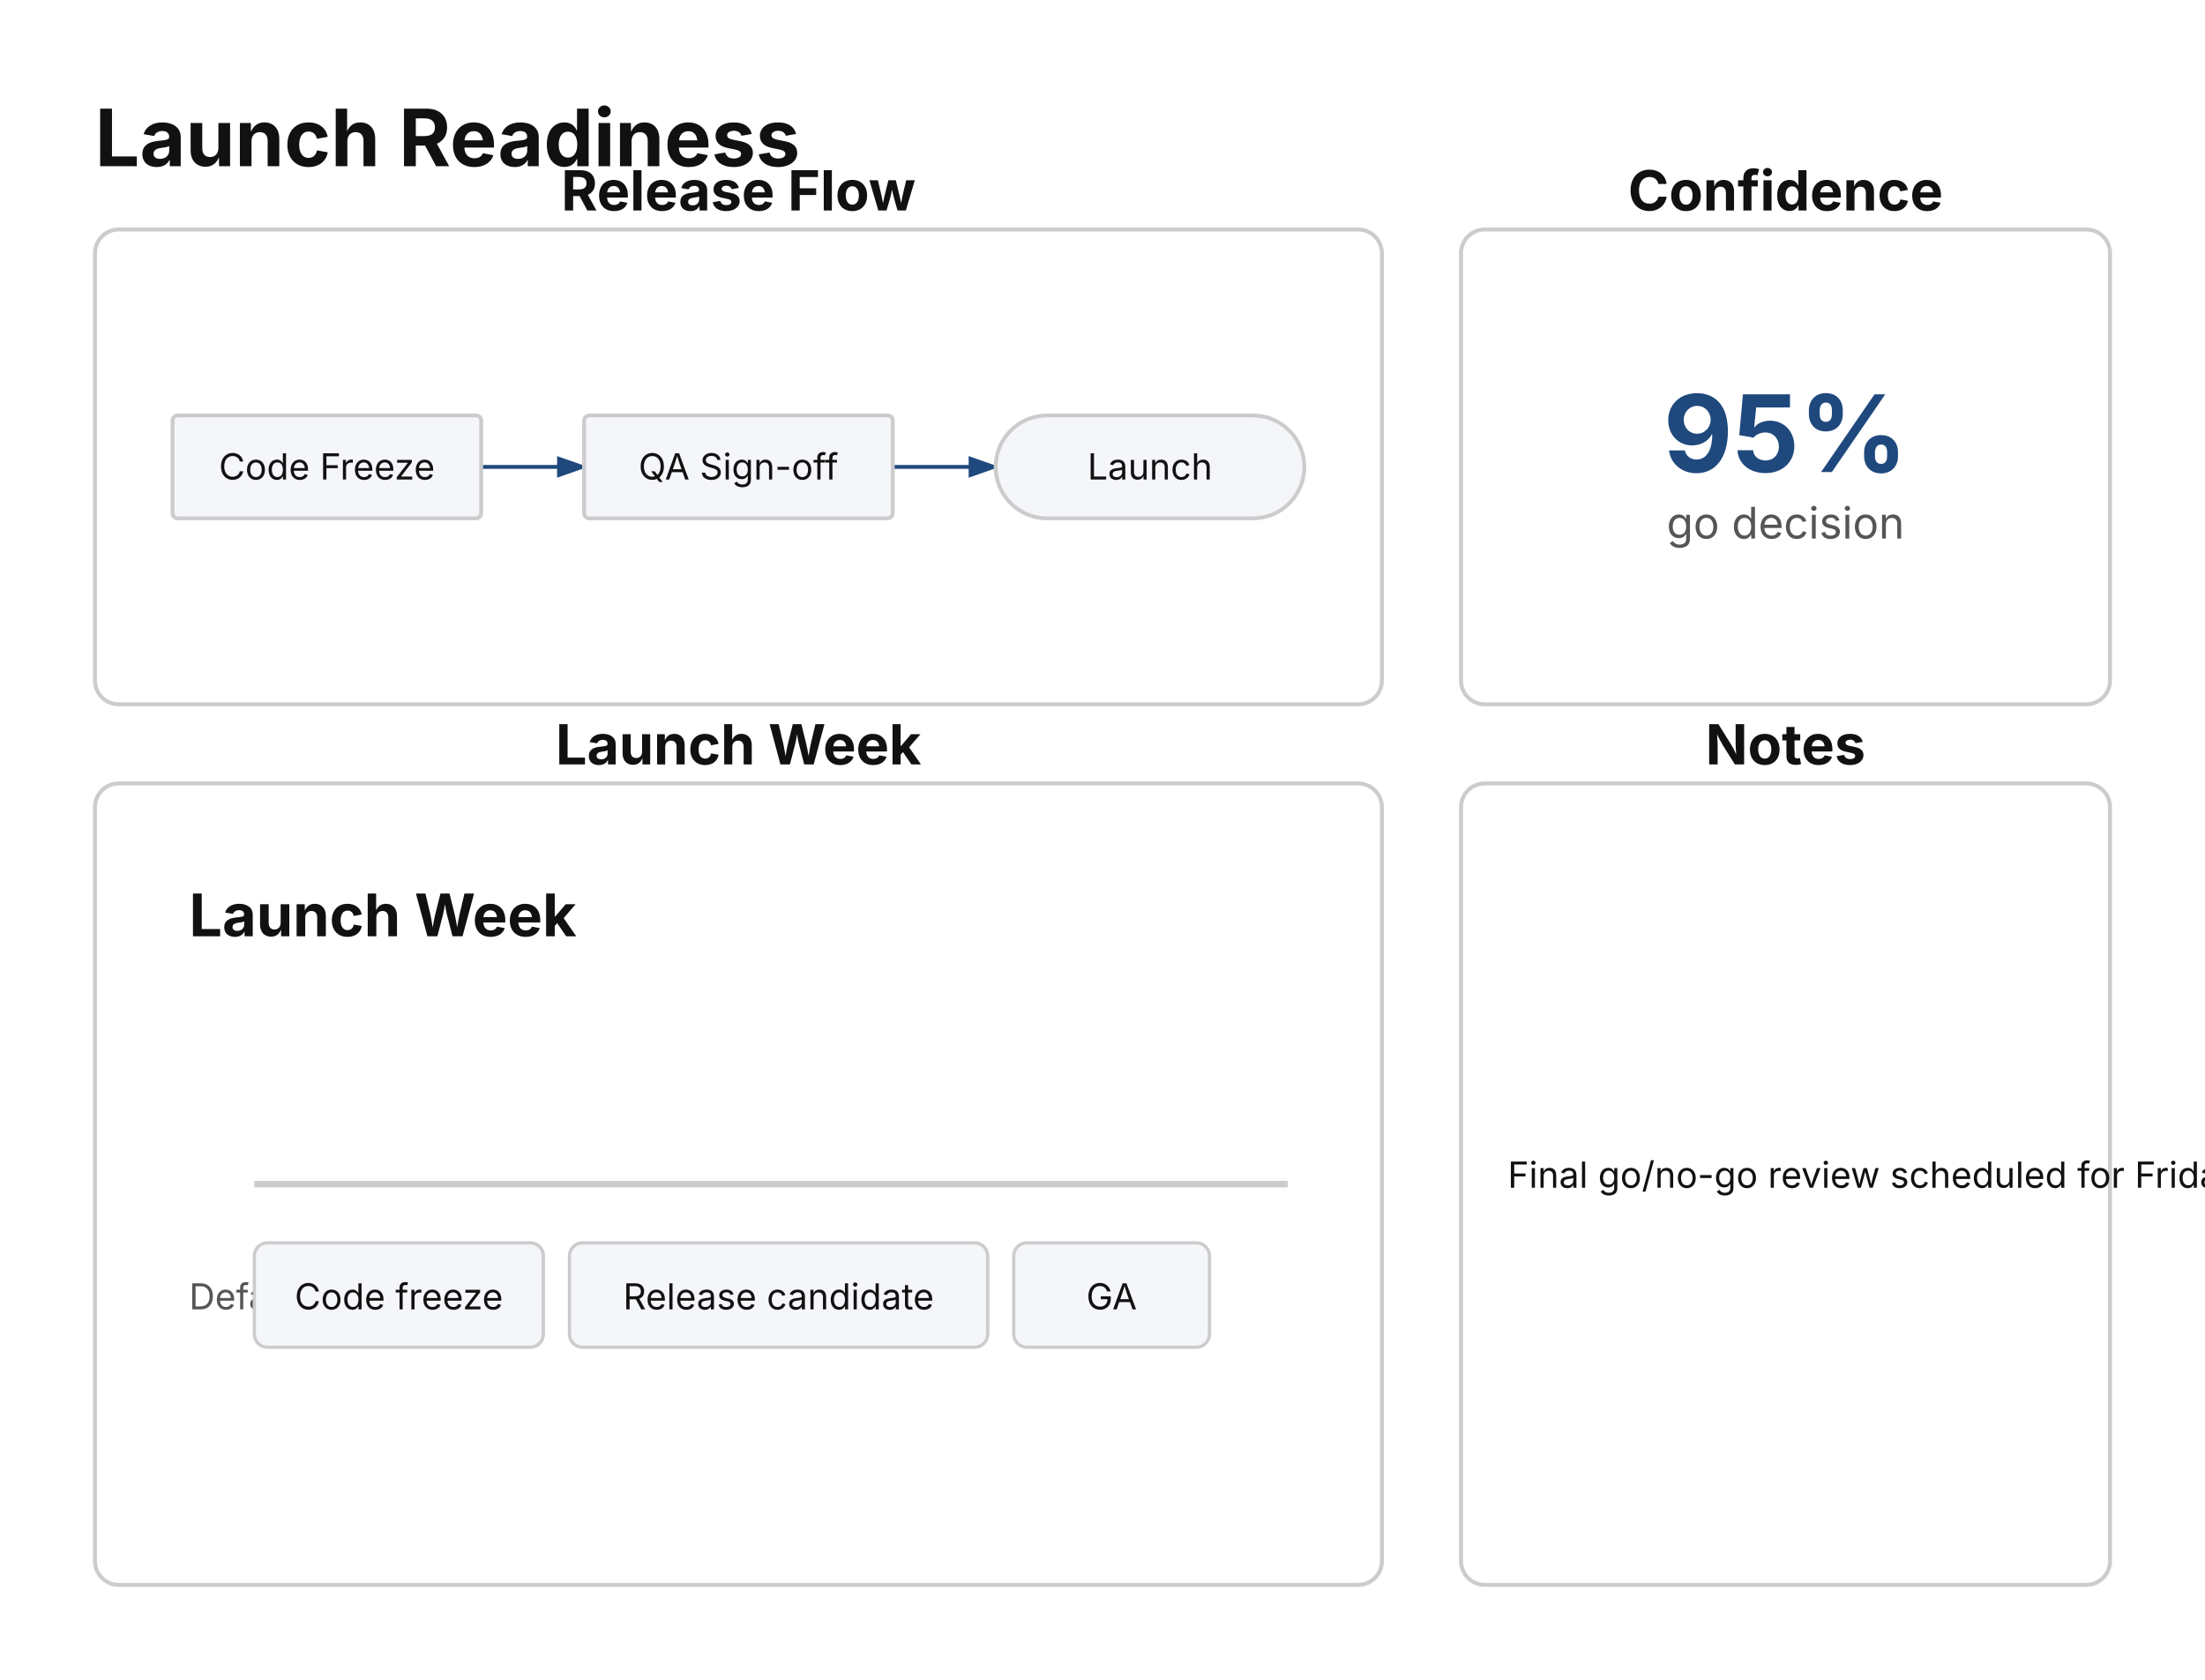
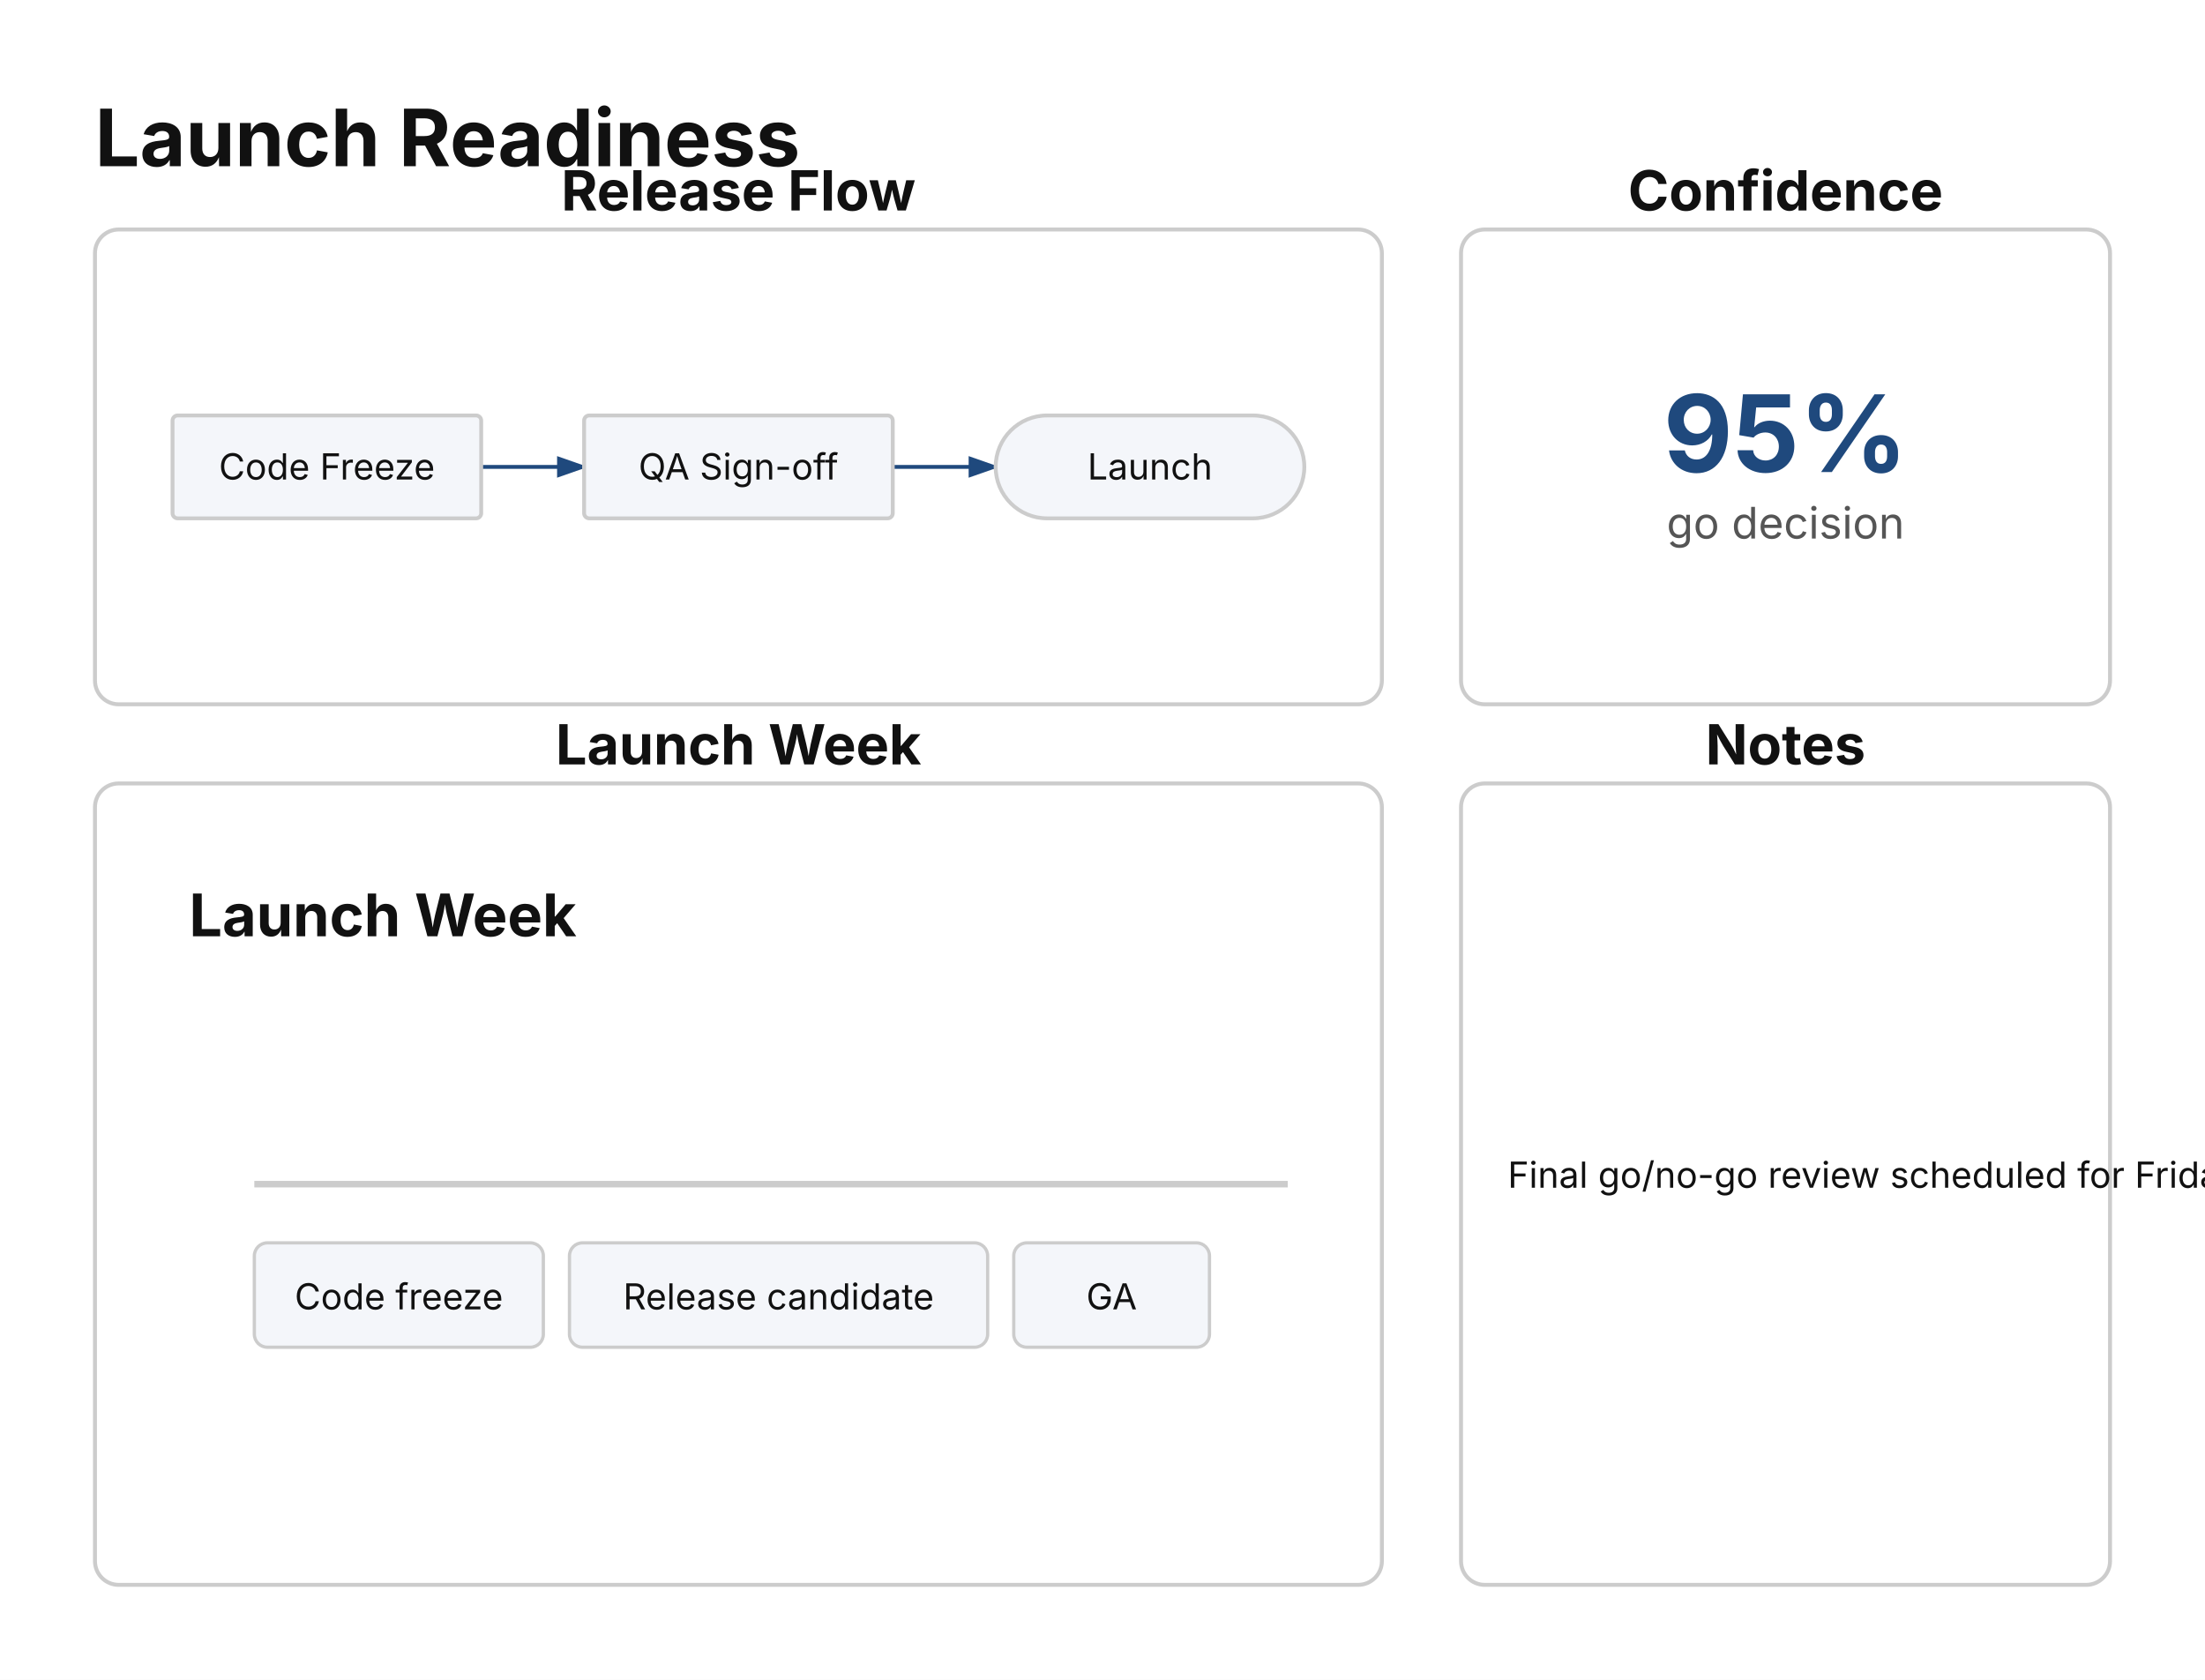
<svg xmlns="http://www.w3.org/2000/svg" viewBox="0 0 557.2 424.541" width="557.2" height="424.541">
  <defs>
    <marker id="triton-arrow" markerWidth="8" markerHeight="5.6" refX="7" refY="2.8" orient="auto">
      <polygon points="0 0, 8 2.8, 0 5.6" fill="#1F497D" />
    </marker>
  </defs>
  <rect width="100%" height="100%" fill="#FFFFFF" />
  <text x="24" y="42" font-size="20" font-family="Inter, system-ui, -apple-system, sans-serif" fill="#111111" font-weight="bold">Launch Readiness</text>
  <rect x="24" y="58" width="325.2" height="120" fill="#FFFFFF" stroke="#CCCCCC" stroke-width="1" rx="6" />
  <rect x="369.2" y="58" width="164" height="120" fill="#FFFFFF" stroke="#CCCCCC" stroke-width="1" rx="6" />
  <rect x="24" y="198" width="325.2" height="202.541" fill="#FFFFFF" stroke="#CCCCCC" stroke-width="1" rx="6" />
  <rect x="369.2" y="198" width="164" height="202.541" fill="#FFFFFF" stroke="#CCCCCC" stroke-width="1" rx="6" />
  <text x="186.6" y="53.2" font-size="14" font-family="Inter, system-ui, -apple-system, sans-serif" fill="#111111" text-anchor="middle" font-weight="bold">Release Flow</text>
  <g transform="translate(28, 89.4) scale(0.65)">
    <path d="M 144 44 L 184 44" stroke="#1F497D" stroke-width="1.5" fill="none" marker-end="url(#triton-arrow)" />
    <path d="M 304 44 L 344 44" stroke="#1F497D" stroke-width="1.5" fill="none" marker-end="url(#triton-arrow)" />
    <g id="code">
      <rect x="24" y="24" width="120" height="40" fill="#F4F6FA" stroke="#CCCCCC" stroke-width="1.5" rx="2" />
      <text x="84" y="48.9" font-size="14" font-family="Inter, system-ui, -apple-system, sans-serif" fill="#111111" text-anchor="middle">Code Freeze</text>
    </g>
    <g id="qa">
      <rect x="184" y="24" width="120" height="40" fill="#F4F6FA" stroke="#CCCCCC" stroke-width="1.5" rx="2" />
      <text x="244" y="48.9" font-size="14" font-family="Inter, system-ui, -apple-system, sans-serif" fill="#111111" text-anchor="middle">QA Sign-off</text>
    </g>
    <g id="launch">
      <rect x="344" y="24" width="120" height="40" fill="#F4F6FA" stroke="#CCCCCC" stroke-width="1.5" rx="20" />
      <text x="404" y="48.9" font-size="14" font-family="Inter, system-ui, -apple-system, sans-serif" fill="#111111" text-anchor="middle">Launch</text>
    </g>
  </g>
  <text x="451.2" y="53.2" font-size="14" font-family="Inter, system-ui, -apple-system, sans-serif" fill="#111111" text-anchor="middle" font-weight="bold">Confidence</text>
  <g transform="translate(410.7, 85.7) scale(1)">
    <text x="40.5" y="33.6" font-size="27" font-family="Inter, system-ui, -apple-system, sans-serif" fill="#1F497D" text-anchor="middle" font-weight="bold">95%</text>
    <text x="40.5" y="50.4" font-size="11" font-family="Inter, system-ui, -apple-system, sans-serif" fill="#555555" text-anchor="middle">go decision</text>
  </g>
  <text x="186.6" y="193.2" font-size="14" font-family="Inter, system-ui, -apple-system, sans-serif" fill="#111111" text-anchor="middle" font-weight="bold">Launch Week</text>
  <g transform="translate(28, 202) scale(0.8243243)">
    <text x="24" y="42" font-size="18" font-family="Inter, system-ui, -apple-system, sans-serif" fill="#111111" font-weight="bold">Launch Week</text>
    <path d="M 44 118 L 360.8 118" stroke="#CCCCCC" stroke-width="2" fill="none" />
-     <text x="24" y="156.4" font-size="11" font-family="Inter, system-ui, -apple-system, sans-serif" fill="#555555">Default</text>
    <rect x="44" y="136" width="88.6" height="32" fill="#F4F6FA" stroke="#CCCCCC" stroke-width="1" rx="4" />
    <text x="88.3" y="156.4" font-size="11" font-family="Inter, system-ui, -apple-system, sans-serif" fill="#111111" text-anchor="middle">Code freeze</text>
    <rect x="140.6" y="136" width="128.2" height="32" fill="#F4F6FA" stroke="#CCCCCC" stroke-width="1" rx="4" />
    <text x="204.7" y="156.4" font-size="11" font-family="Inter, system-ui, -apple-system, sans-serif" fill="#111111" text-anchor="middle">Release candidate</text>
    <rect x="276.8" y="136" width="60" height="32" fill="#F4F6FA" stroke="#CCCCCC" stroke-width="1" rx="4" />
    <text x="306.8" y="156.4" font-size="11" font-family="Inter, system-ui, -apple-system, sans-serif" fill="#111111" text-anchor="middle">GA</text>
  </g>
  <text x="451.2" y="193.2" font-size="14" font-family="Inter, system-ui, -apple-system, sans-serif" fill="#111111" text-anchor="middle" font-weight="bold">Notes</text>
  <g transform="translate(373.2, 285.1003) scale(0.65)">
    <text x="12" y="23.2" font-size="14" font-family="Inter, system-ui, -apple-system, sans-serif" fill="#111111">Final go/no-go review scheduled for Friday.</text>
  </g>
</svg>
